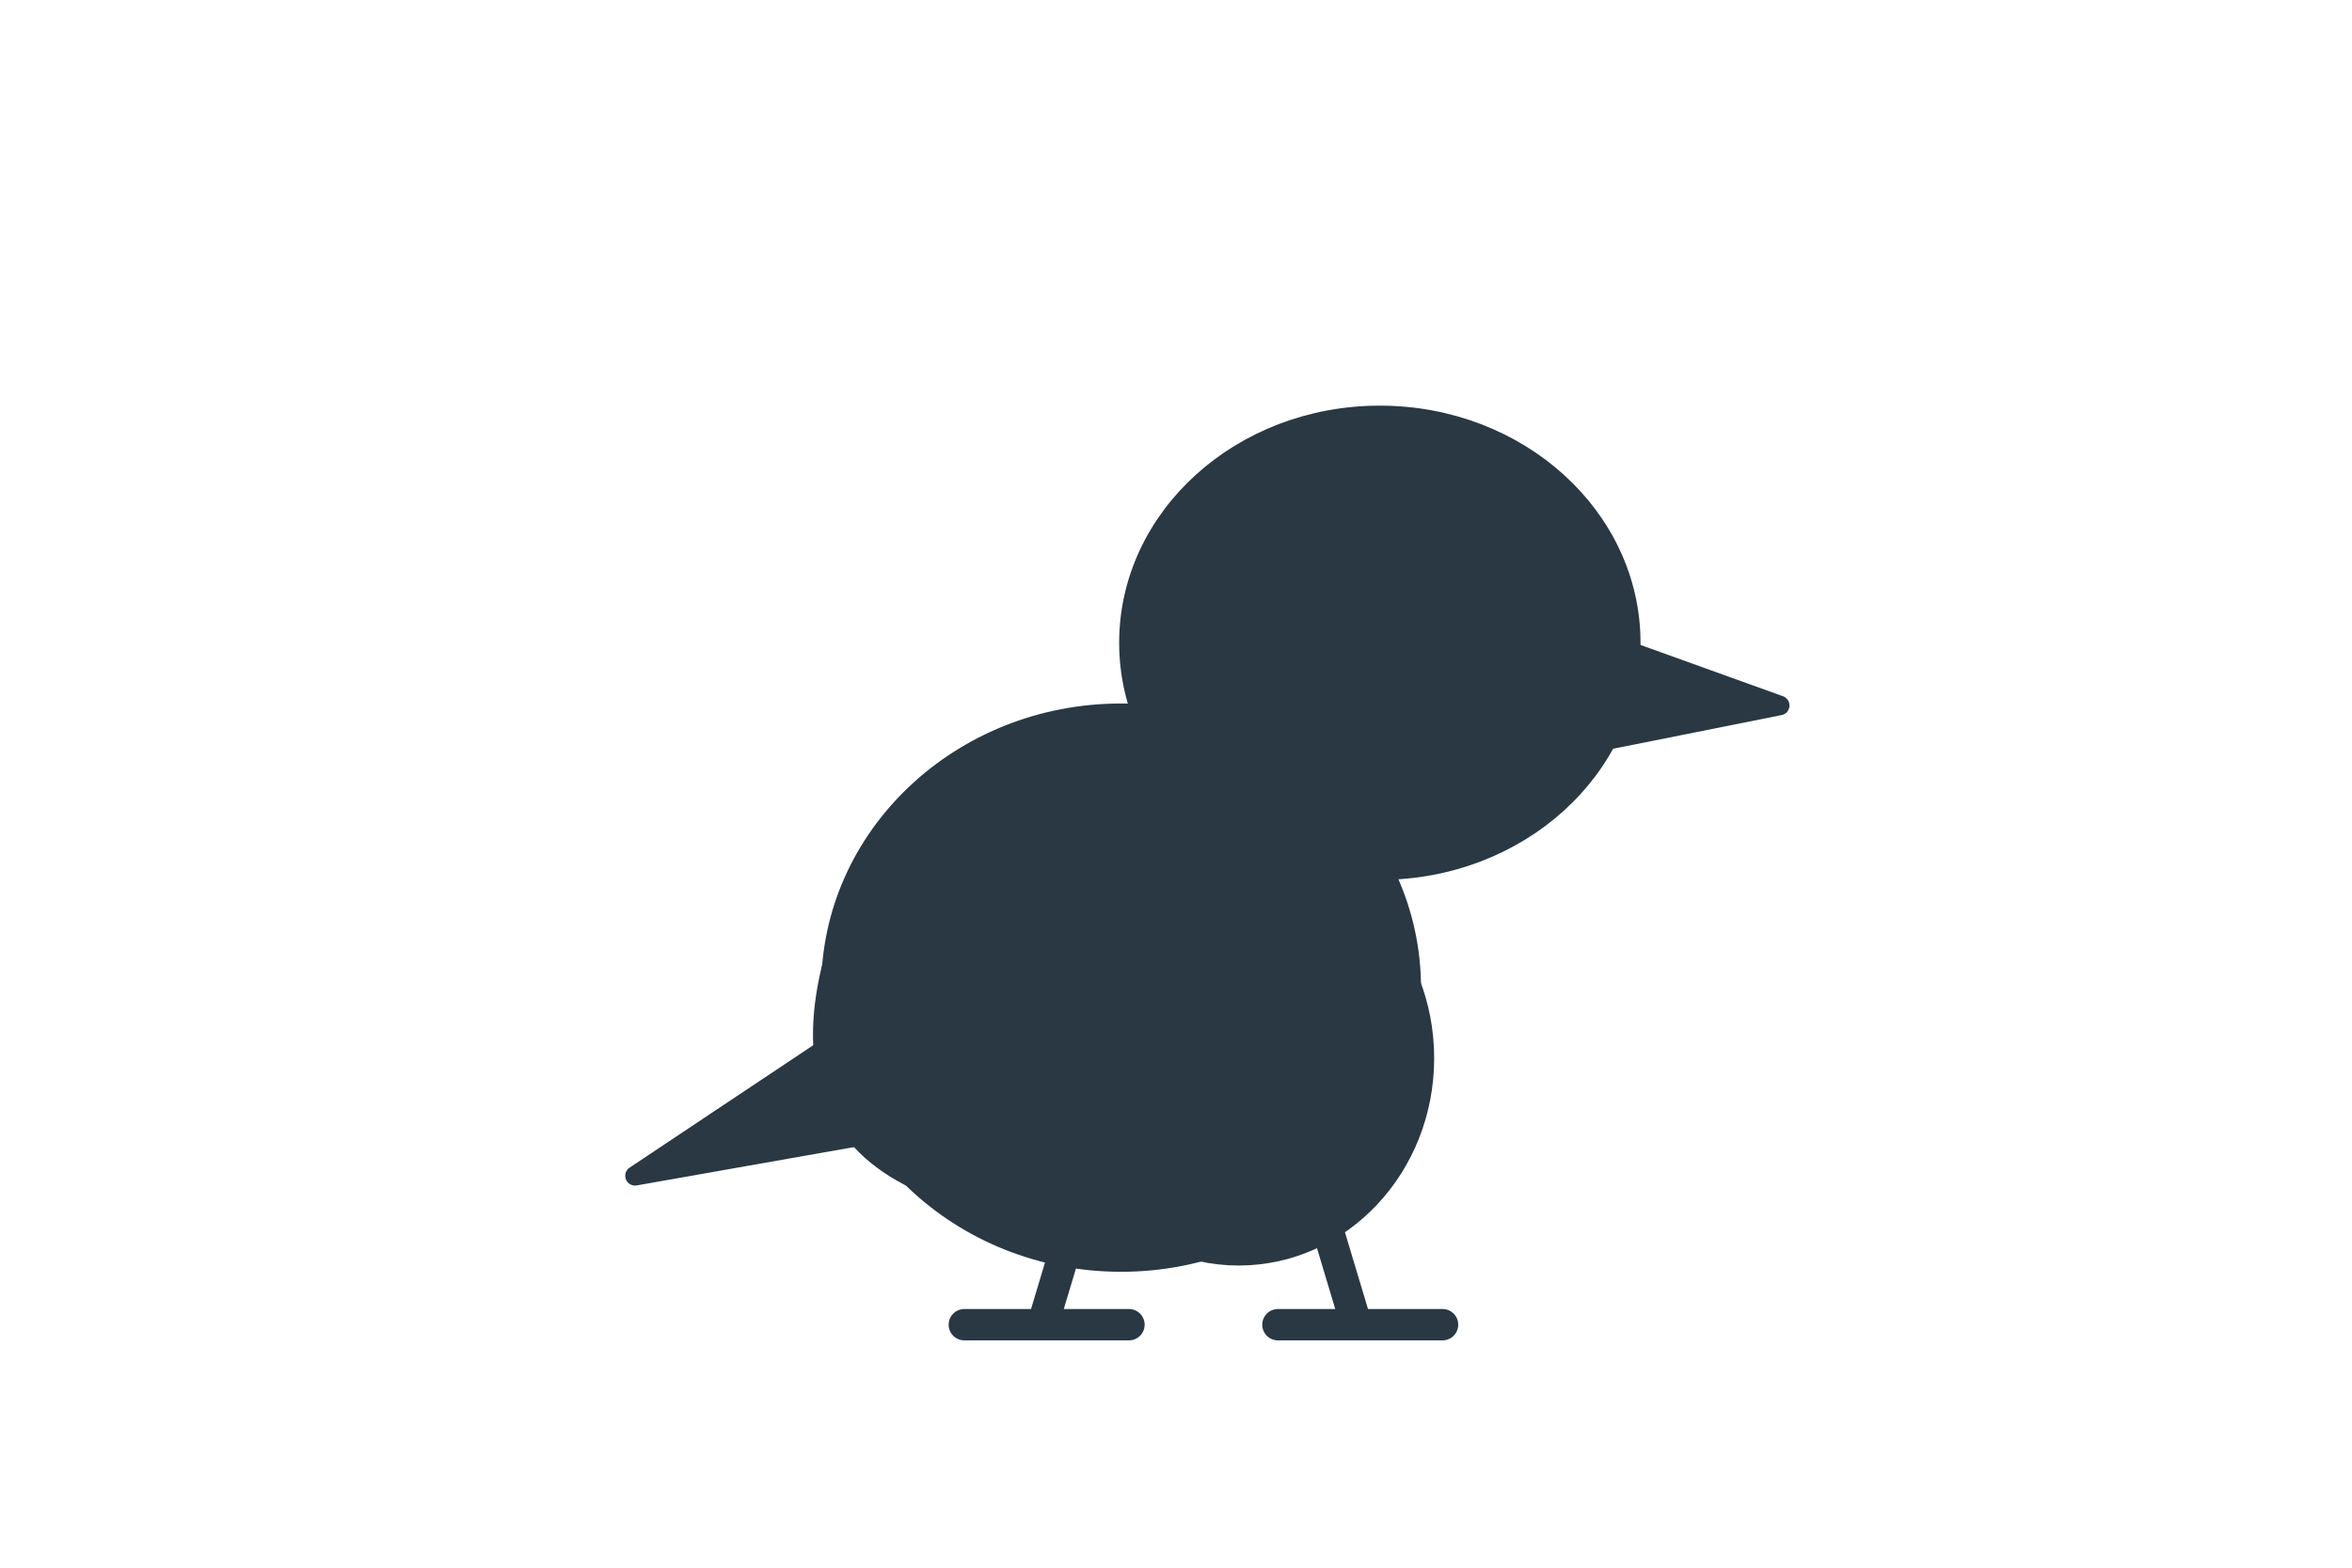
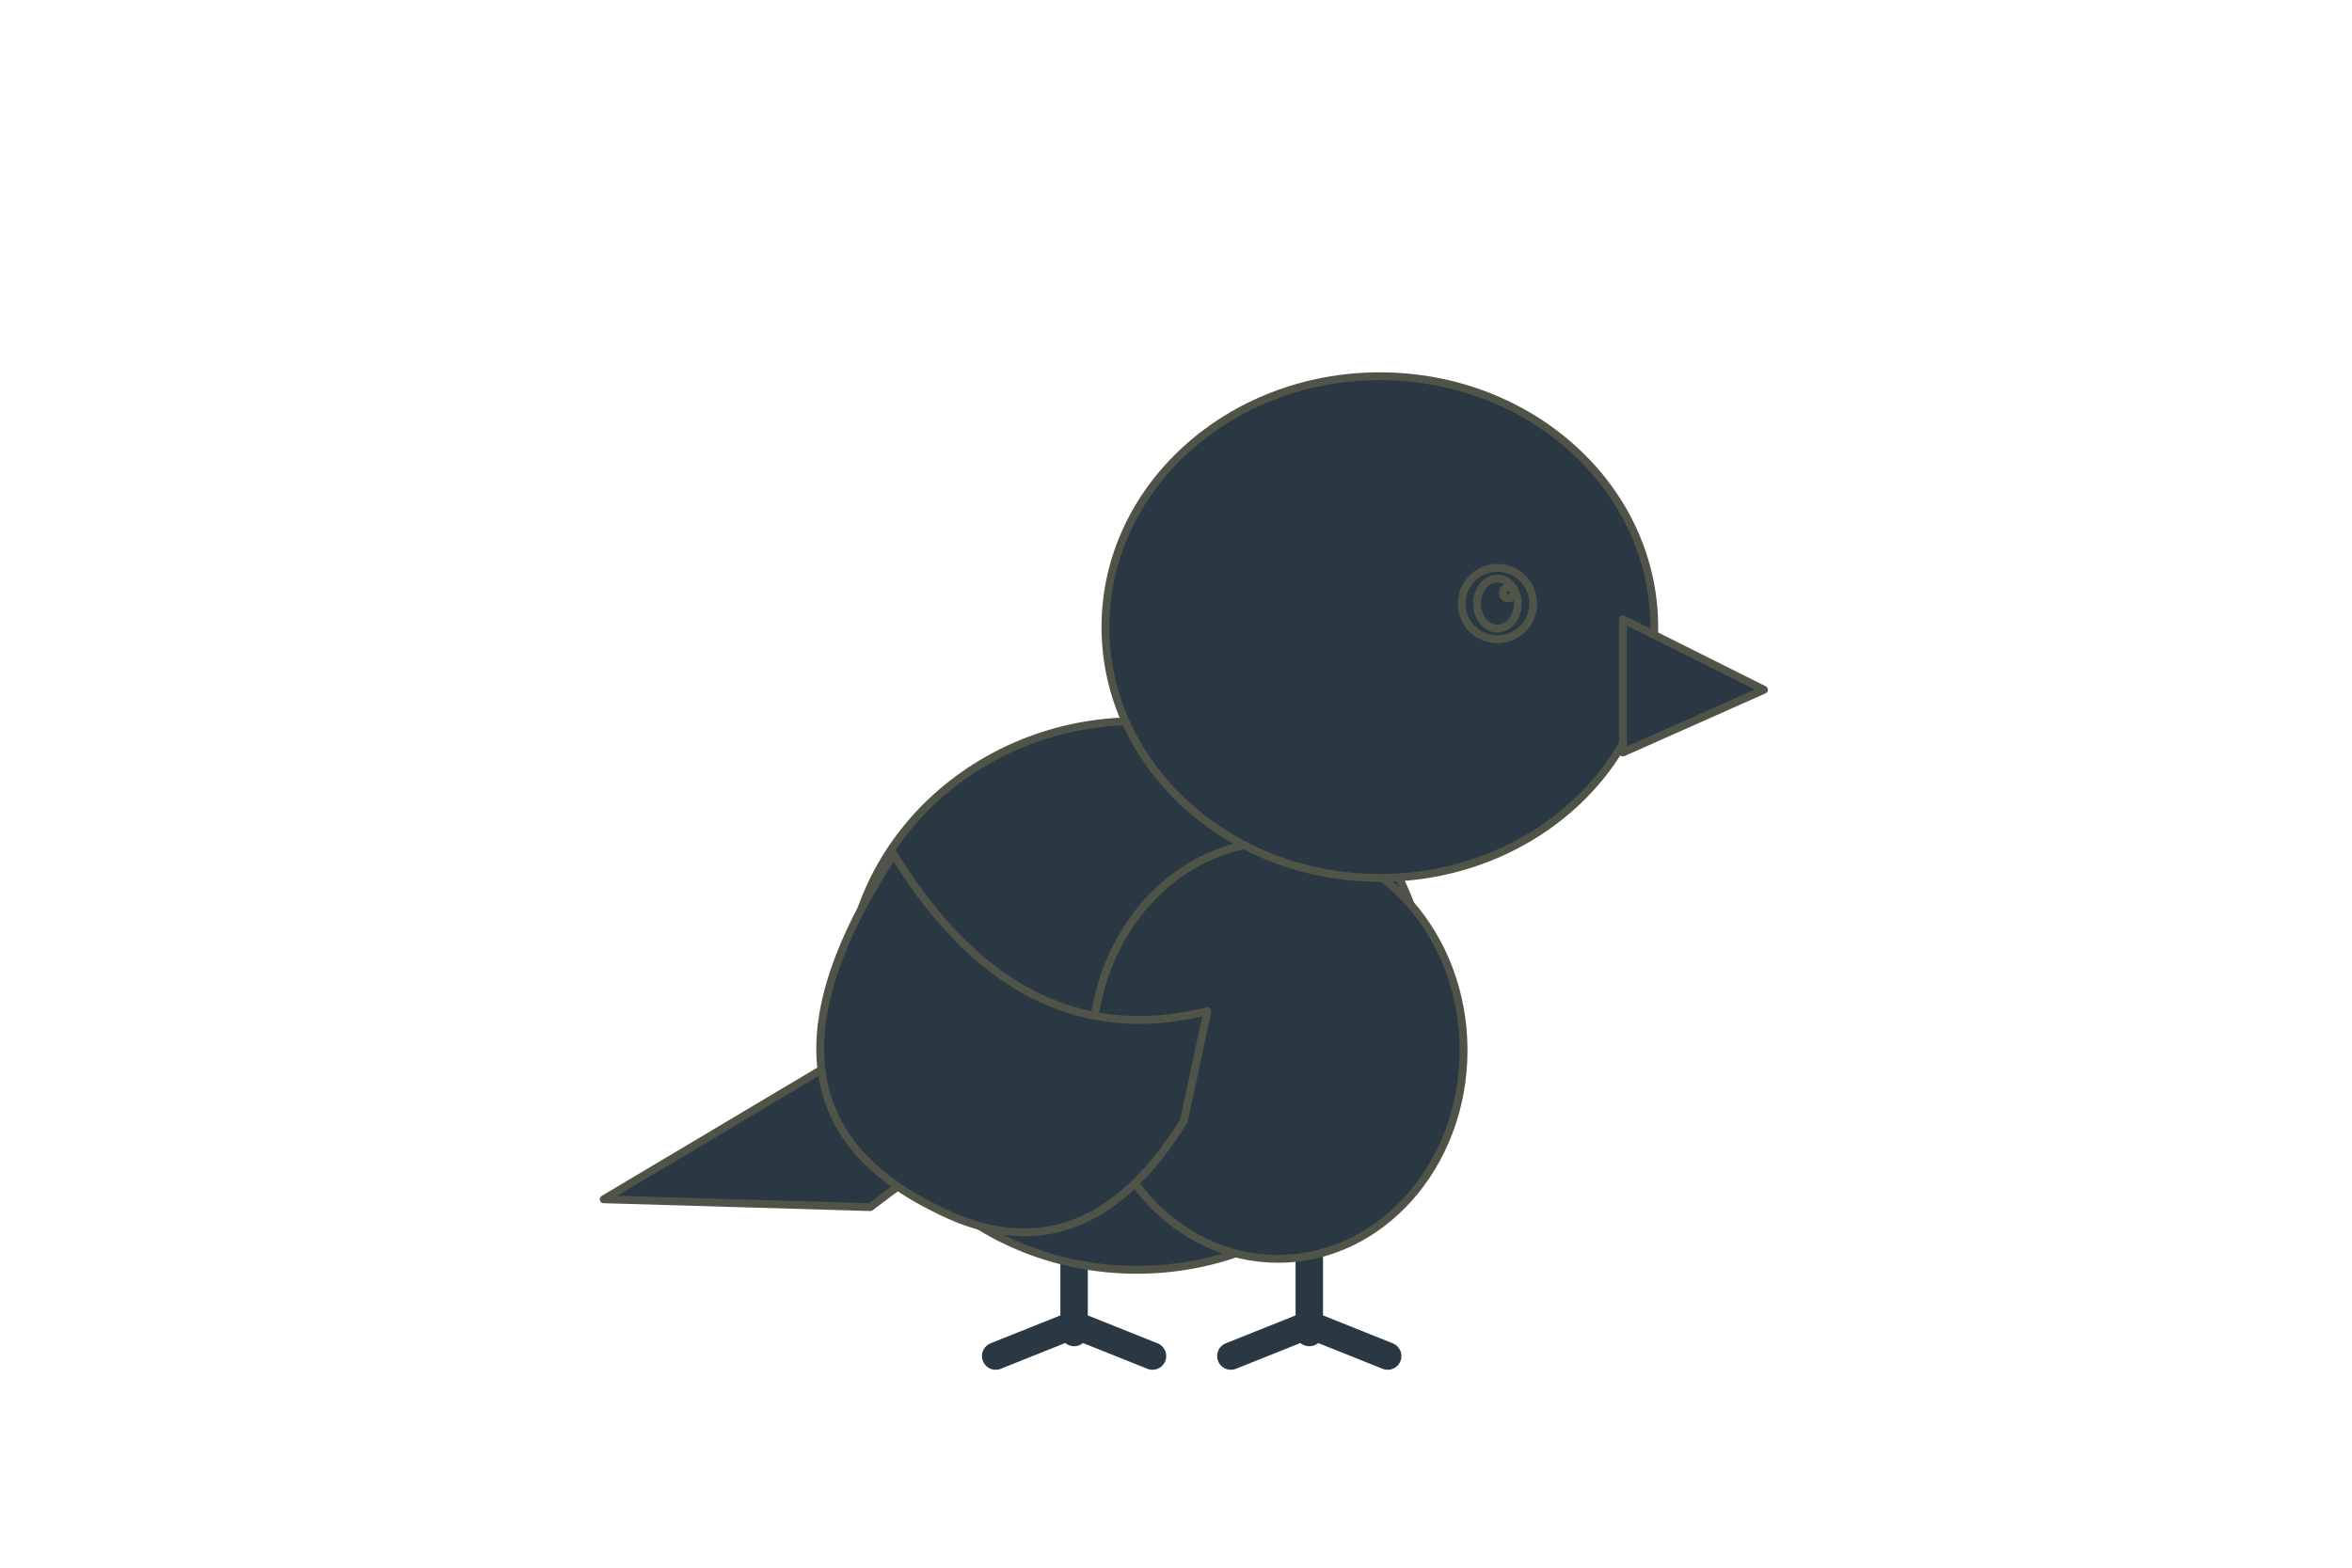
<svg xmlns="http://www.w3.org/2000/svg" viewBox="0 0 300 200">
-   <g stroke="#293843" stroke-width="2.5" stroke-linejoin="round" stroke-linecap="round">
-     <path d="m120 124-39 26 51-9 20-42Z" fill="#293843" />
-     <path d="m139 149-6 20m-10 0h21m23-20 6 20m-10 0h21" fill="none" stroke="#293843" stroke-width="4" />
-     <ellipse cx="143" cy="126" rx="37" ry="35" fill="#293843" />
-     <ellipse cx="158" cy="135" rx="23.68" ry="25.2" fill="#293843" />
-     <ellipse cx="176" cy="82" rx="32" ry="29" fill="#293843" />
-     <path d="M202 81 227 90 202 95Z" fill="#293843" />
-     <path d="M112 108Q89 154 141 155Q164 151 166 124Q141 132 112 108Z" fill="#293843" />
-     <path d="m113 123 40 10-5 7-39-10Z" fill="#293843" />
-     <path d="m110 136 29 9-5 5-24-8Z" fill="#293843" />
-     <ellipse cx="187" cy="76" rx="5.5" ry="6" fill="#293843" />
-     <ellipse cx="188" cy="75" rx="2" ry="2" fill="#293843" />
+   <defs>
+     <filter id="paper">
+       <feTurbulence type="fractalNoise" baseFrequency=".65" numOctaves="3" stitchTiles="stitch" />
+       <feColorMatrix type="saturate" values="0" />
+     </filter>
+   </defs>
+   <g stroke="#505448" stroke-width="1" stroke-linejoin="round" stroke-linecap="round">
+     <path d="M119 128 77 153 111 154 131 139Z" fill="#293843" data-part="tail" />
+     <path d="M137 152v18m-10 3 10-4 10 4m20-21v18m-10 3 10-4 10 4" fill="none" stroke="#293843" stroke-width="3.5" data-part="feet" />
+     <ellipse cx="145" cy="127" rx="37" ry="35" fill="#293843" />
+     <ellipse cx="163" cy="134" rx="23.68" ry="26.6" fill="#293843" />
+     <ellipse cx="176" cy="80" rx="35" ry="32" fill="#293843" />
+     <path d="M114 109Q93 141 119 154Q138 164 151 143L154 129Q130 135 114 109Z" fill="#293843" data-part="wing" />
+     <path d="M111 127 146 139 142 146 108 134Z" fill="#293843" stroke="none" />
+     <path d="M111 141 137 150" fill="none" stroke="#293843" stroke-width="3" />
+     <g data-part="eye">
+       <ellipse cx="191" cy="77" rx="4.56" ry="4.56" fill="#293843" />
+       <ellipse cx="191" cy="77" rx="2.599" ry="3.192" fill="#293843" />
+       <ellipse cx="192.368" cy="75.632" rx="0.7" ry="0.7" fill="#293843" />
+     </g>
+     <path d="M207 79 225 88 207 96Z" fill="#293843" data-part="beak" />
  </g>
</svg>
